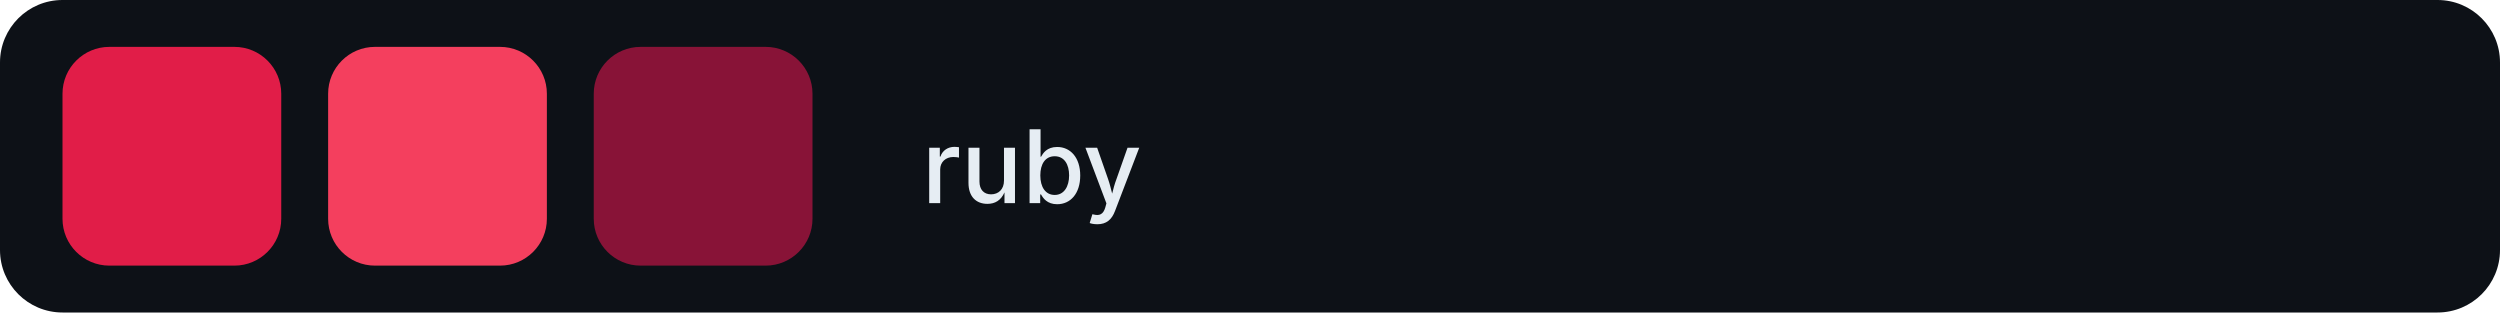
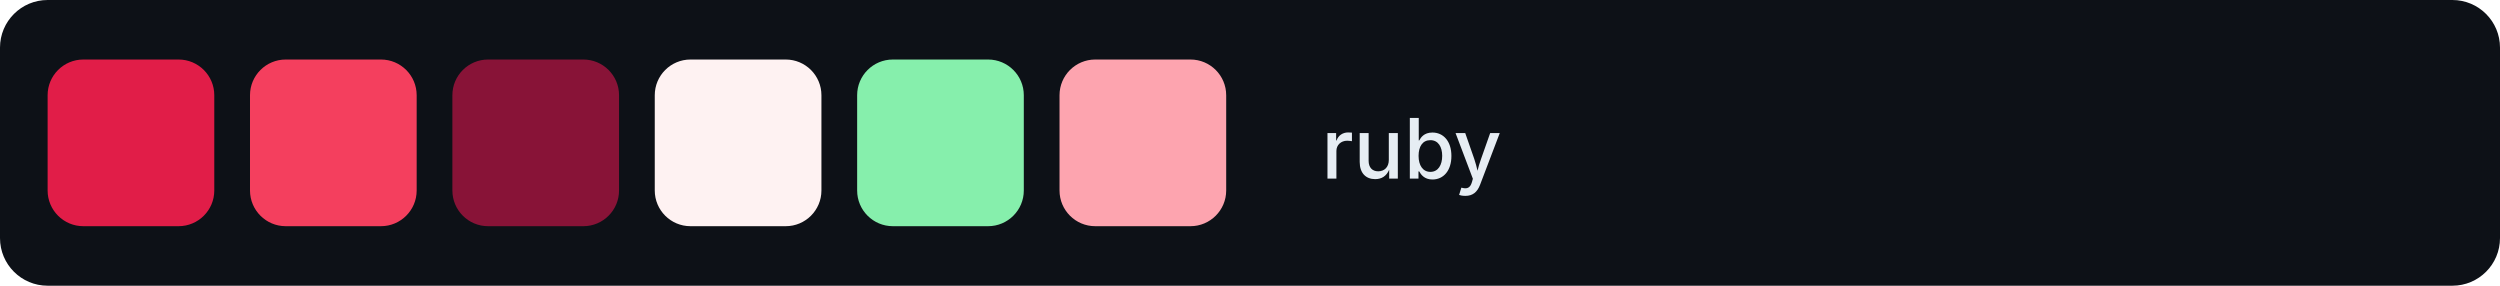
- <svg xmlns="http://www.w3.org/2000/svg" width="320" height="40" viewBox="0 0 320 40">
-   <rect width="320" height="40" fill="#0d1117" rx="8" />
-   <text x="118" y="26" font-family="system-ui, -apple-system, sans-serif" font-size="13" font-weight="500" fill="#e6edf3">ruby</text>
-   <rect x="8" y="6" width="28" height="28" rx="6" fill="#E11D48" />
-   <rect x="42" y="6" width="28" height="28" rx="6" fill="#F43F5E" />
-   <rect x="76" y="6" width="28" height="28" rx="6" fill="#881337" />
+ <svg xmlns="http://www.w3.org/2000/svg" width="420" height="48" viewBox="0 0 420 48">
+   <rect width="420" height="48" fill="#0d1117" rx="8" />
+   <text x="222" y="30" font-family="system-ui, -apple-system, sans-serif" font-size="14" font-weight="500" fill="#e6edf3">ruby</text>
+   <rect x="8" y="10" width="28" height="28" rx="6" fill="#E11D48" />
+   <rect x="42" y="10" width="28" height="28" rx="6" fill="#F43F5E" />
+   <rect x="76" y="10" width="28" height="28" rx="6" fill="#881337" />
+   <rect x="110" y="10" width="28" height="28" rx="6" fill="#FEF2F2" />
+   <rect x="144" y="10" width="28" height="28" rx="6" fill="#86EFAC" />
+   <rect x="178" y="10" width="28" height="28" rx="6" fill="#FDA4AF" />
</svg>
